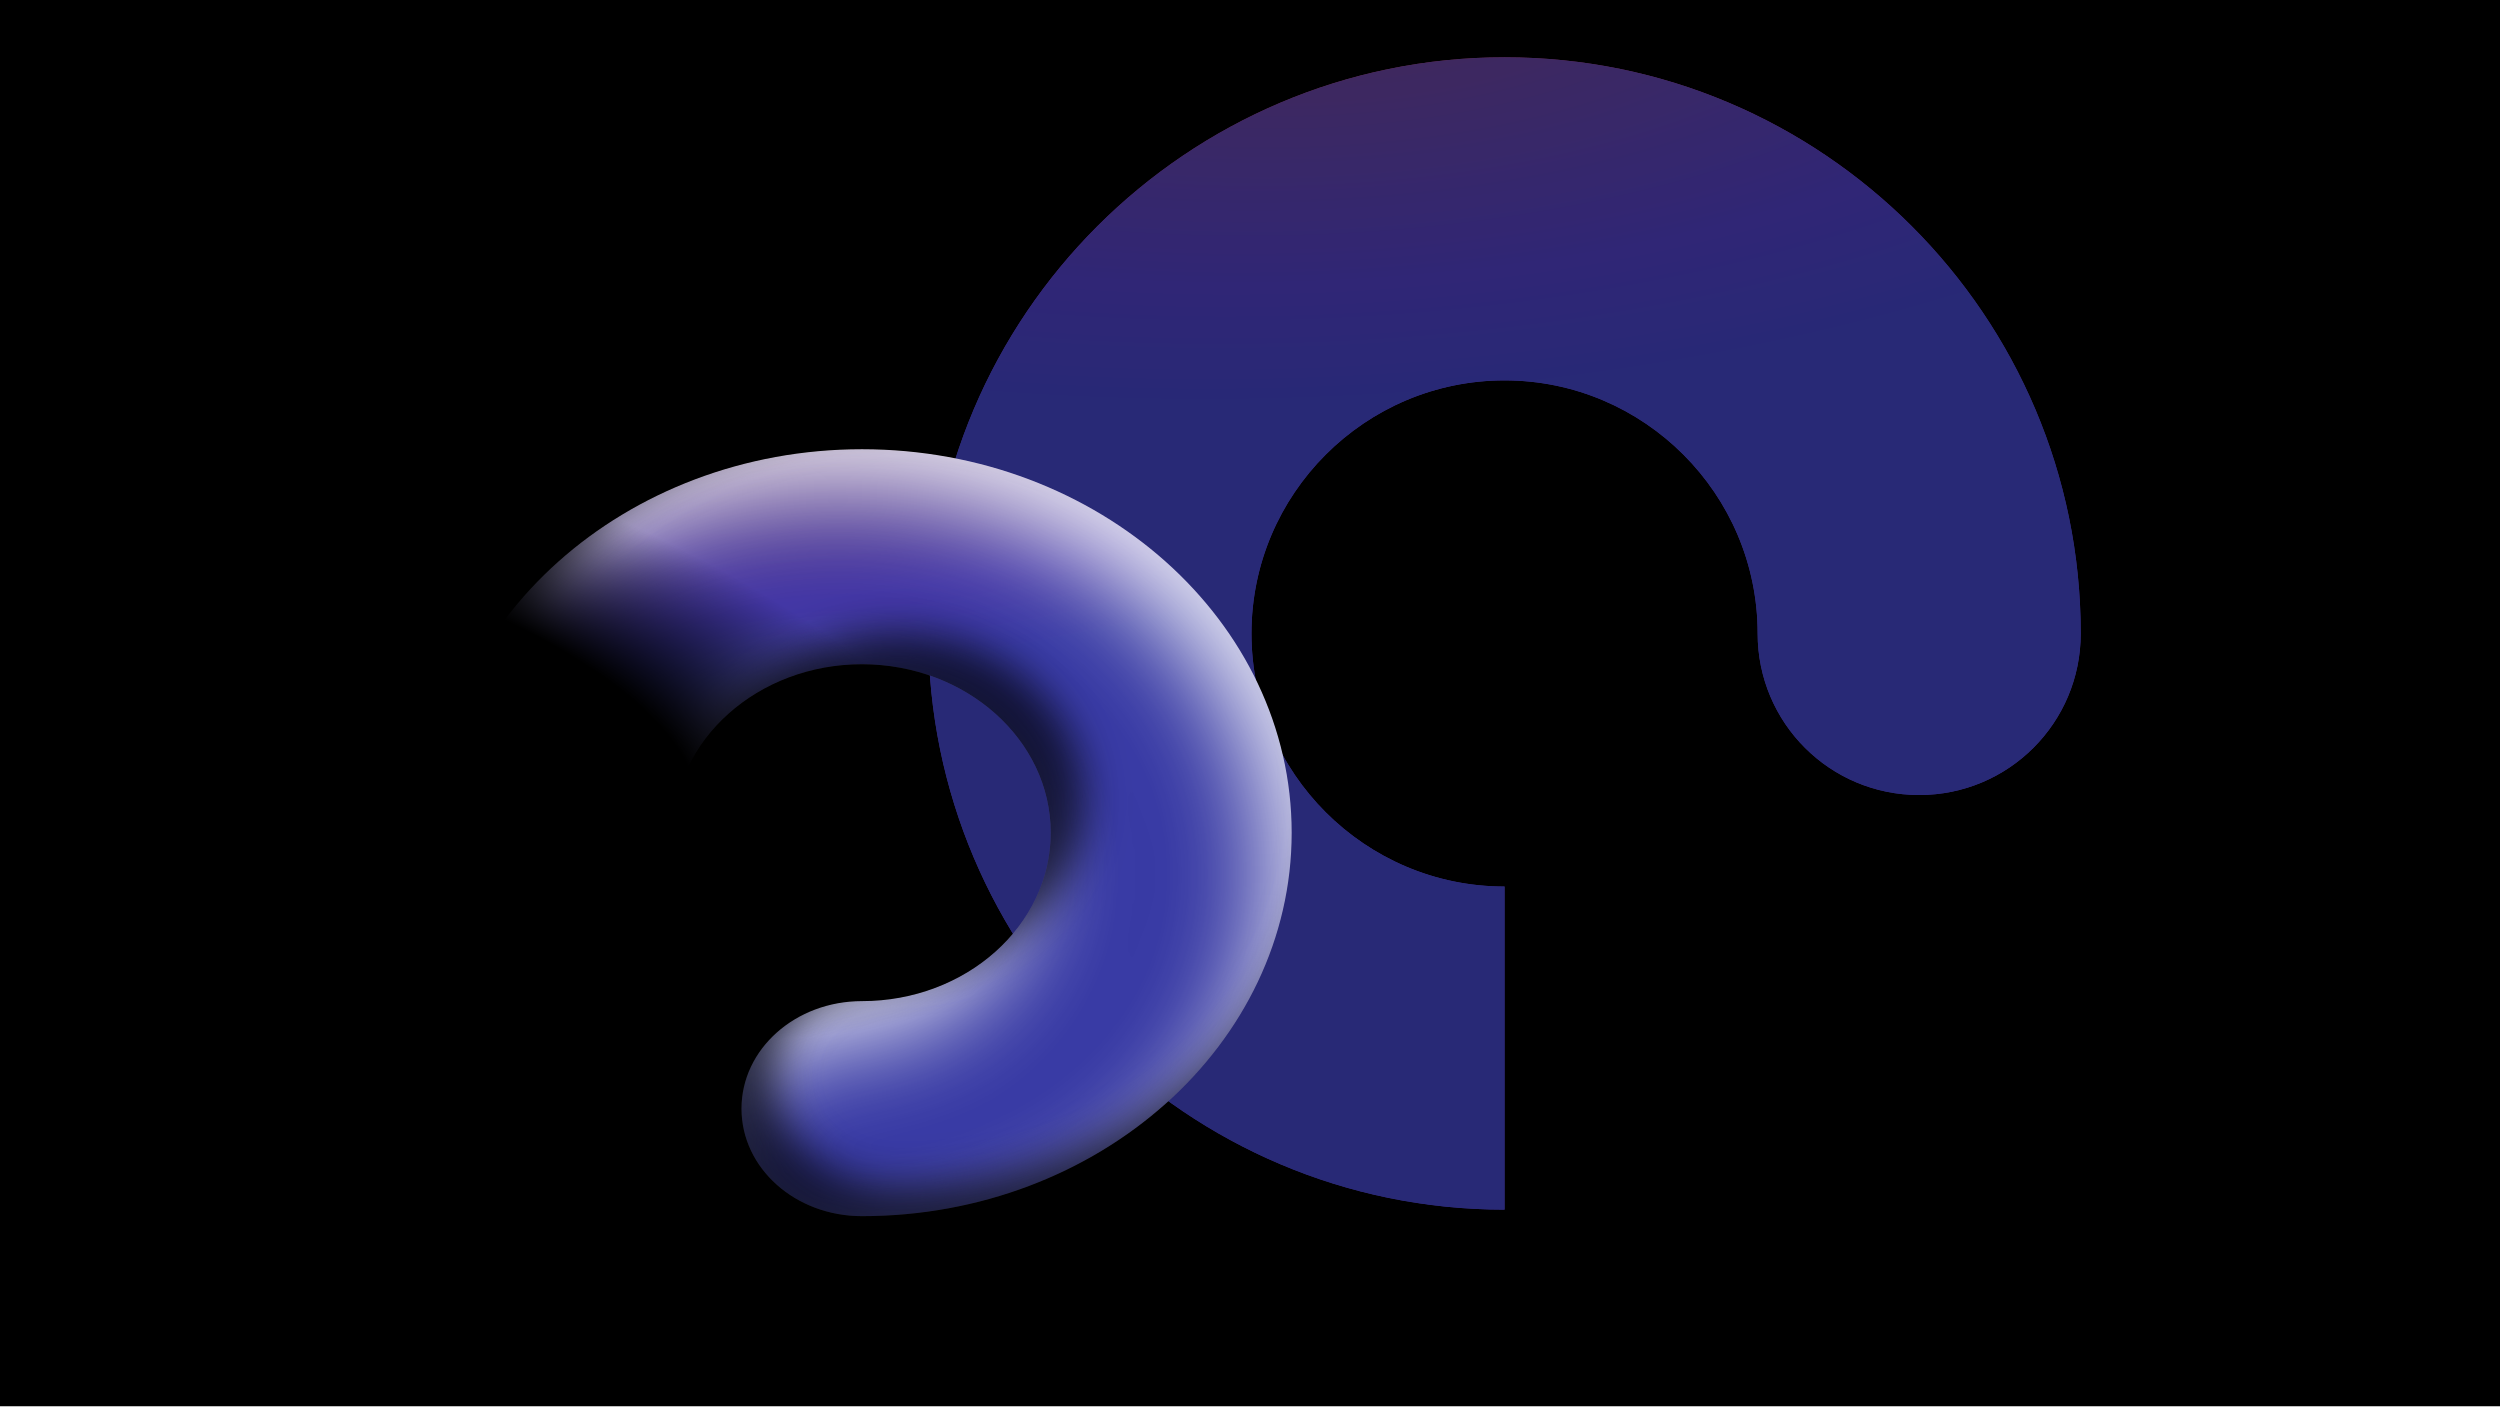
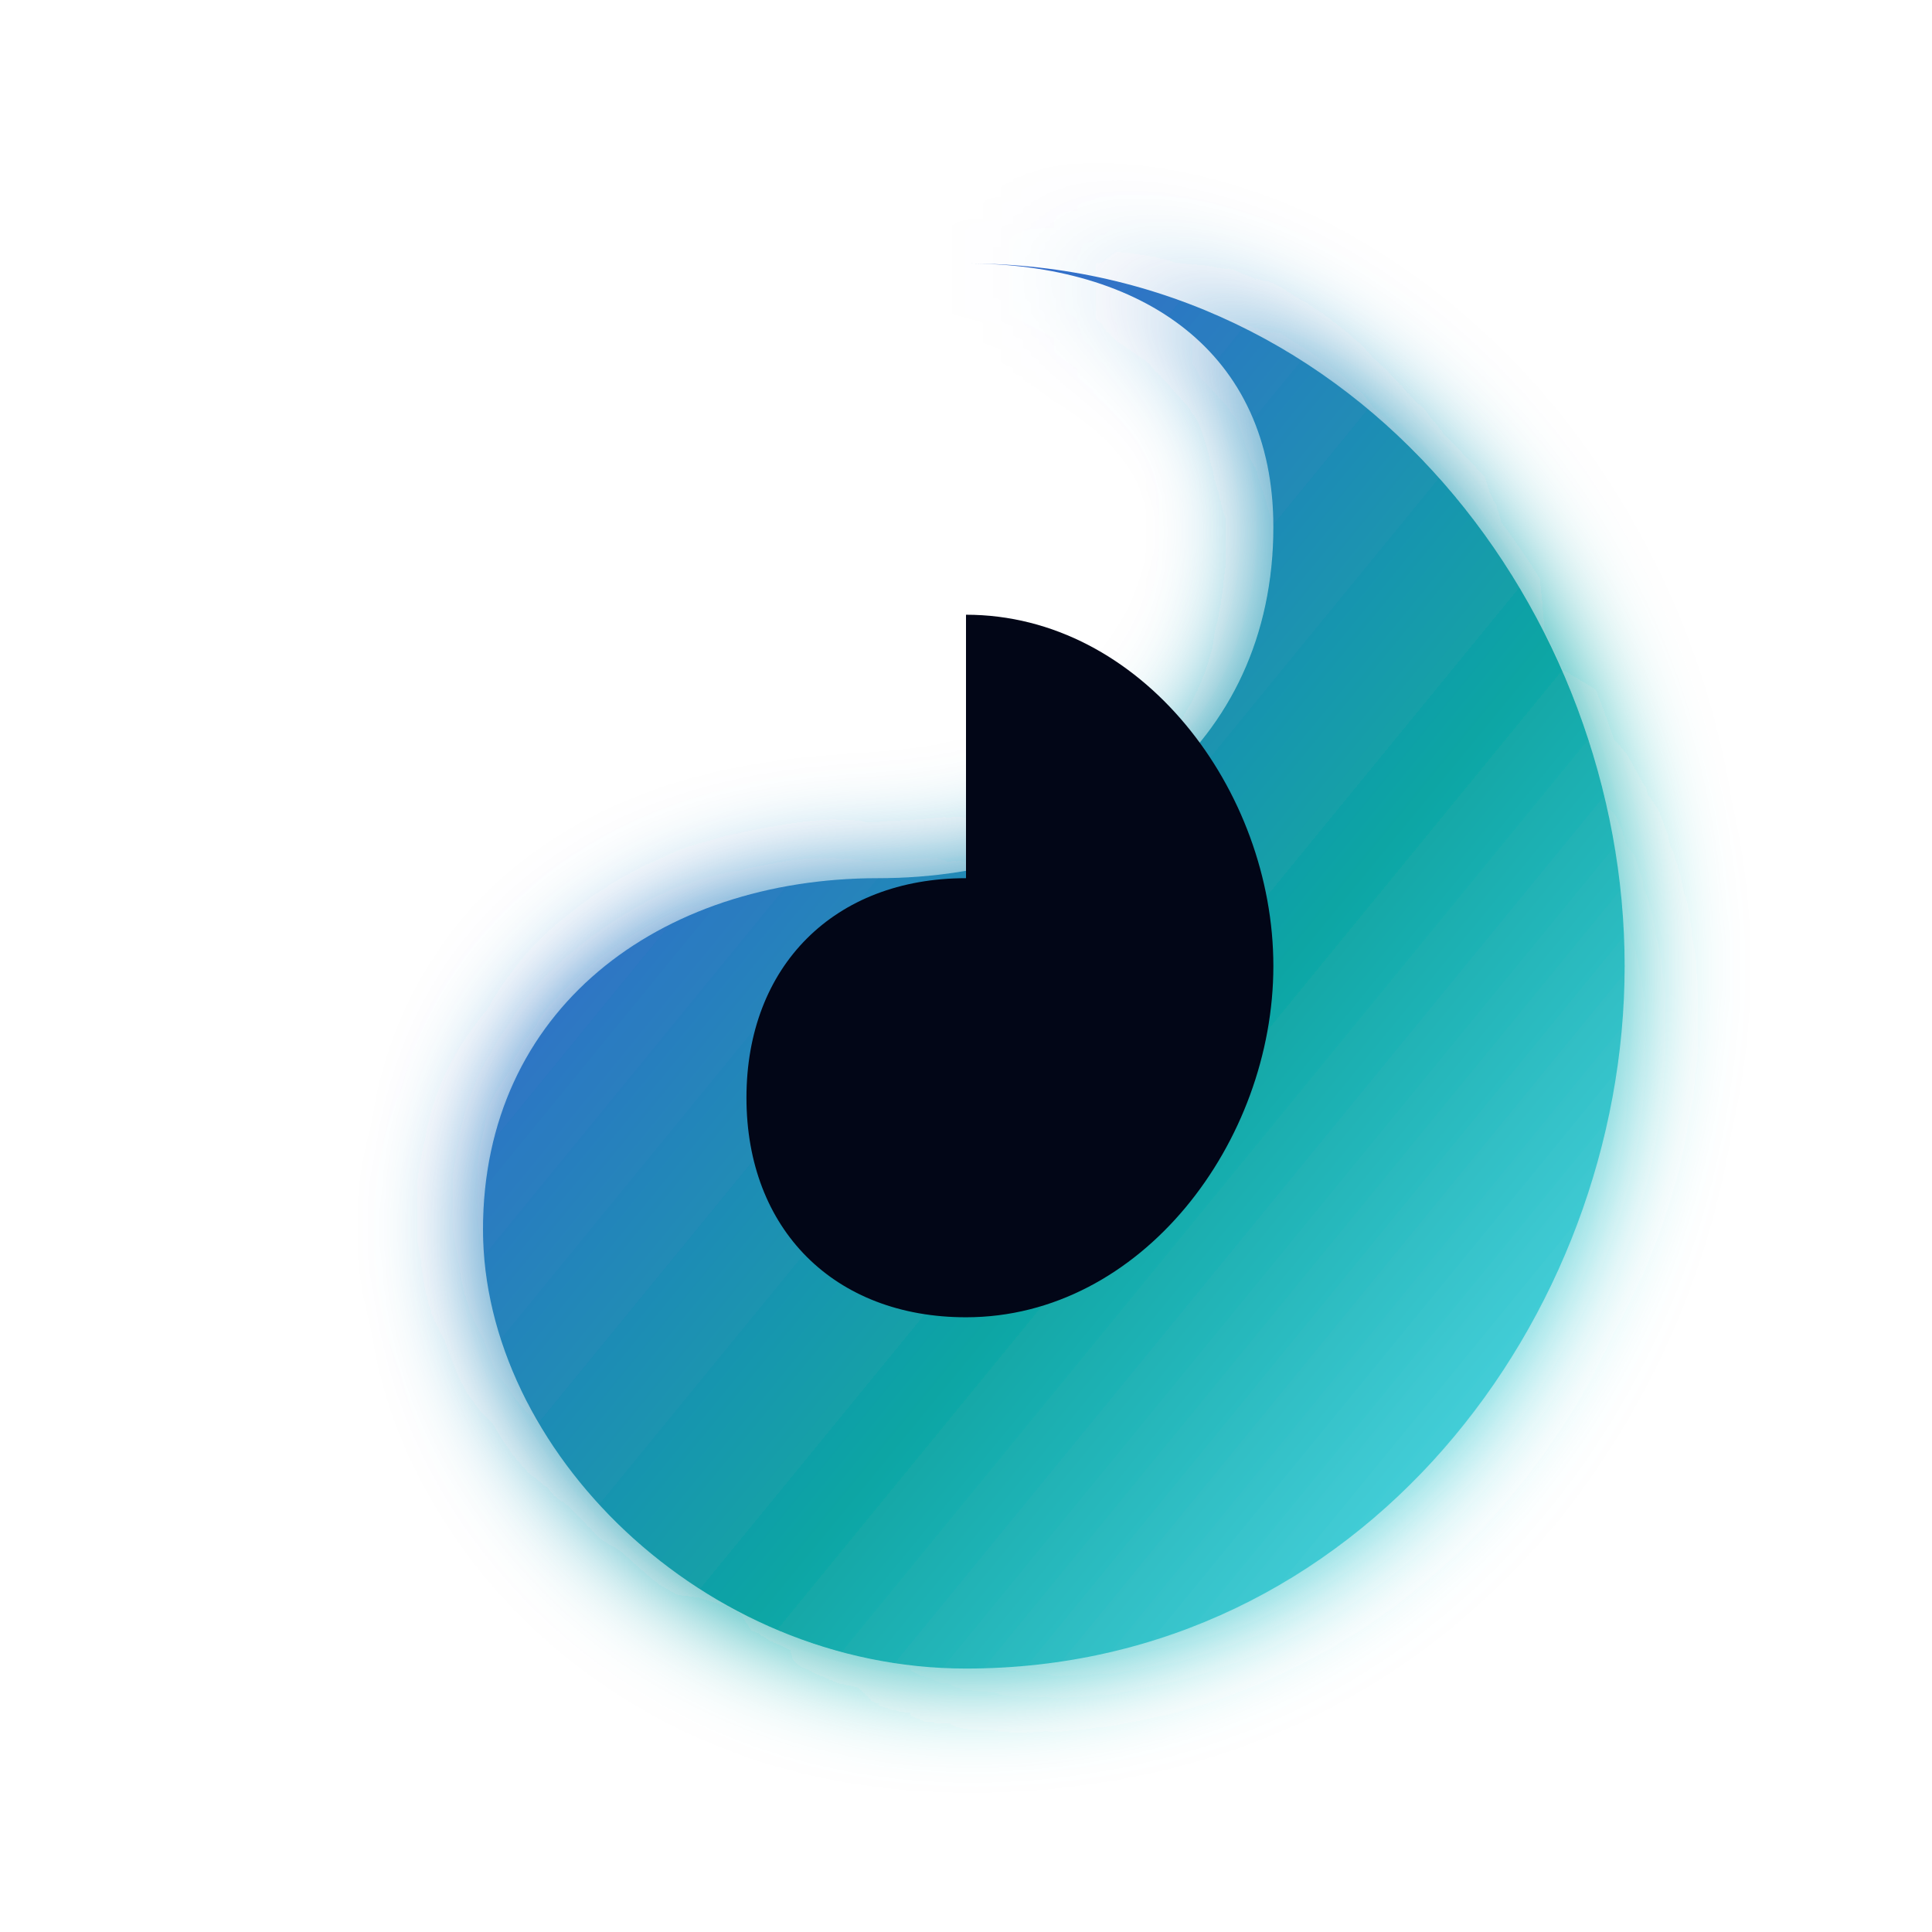
- <svg xmlns="http://www.w3.org/2000/svg" width="1920" height="1080" viewBox="0 0 1920 1080" fill="none">
-   <rect width="1920" height="1080" fill="black" />
-   <g opacity="0.72">
-     <path d="M1155.5 44C911.505 44 713 242.505 713 486.5C713 730.495 911.505 929 1155.5 929V680.869C1048.39 680.869 961.131 593.61 961.131 486.5C961.131 379.39 1048.39 292.131 1155.5 292.131C1262.61 292.131 1349.87 379.39 1349.87 486.5C1349.87 555.15 1405.29 610.565 1473.93 610.565C1542.58 610.565 1598 555.15 1598 486.5C1598 242.505 1399.5 44 1155.5 44Z" fill="url(#paint0_radial_8526_1205)" />
-     <path d="M1155.5 44C911.505 44 713 242.505 713 486.5C713 730.495 911.505 929 1155.5 929V680.869C1048.39 680.869 961.131 593.61 961.131 486.5C961.131 379.39 1048.39 292.131 1155.5 292.131C1262.61 292.131 1349.87 379.39 1349.87 486.5C1349.87 555.15 1405.29 610.565 1473.93 610.565C1542.58 610.565 1598 555.15 1598 486.5C1598 242.505 1399.5 44 1155.5 44Z" fill="#1F2E7E" fill-opacity="0.7" />
-   </g>
-   <mask id="mask0_8526_1205" style="mask-type:alpha" maskUnits="userSpaceOnUse" x="332" y="345" width="660" height="589">
-     <path d="M992 639.5C992 477.112 843.963 345 662 345C480.037 345 332 477.112 332 639.5H517.047C517.047 568.214 582.121 510.14 662 510.14C741.879 510.14 806.953 568.214 806.953 639.5C806.953 710.786 741.879 768.86 662 768.86C610.804 768.86 569.477 805.741 569.477 851.43C569.477 897.119 610.804 934 662 934C843.963 934 992 801.888 992 639.5Z" fill="url(#paint1_radial_8526_1205)" />
-   </mask>
-   <g mask="url(#mask0_8526_1205)">
-     <g filter="url(#filter0_ii_8526_1205)">
-       <path d="M992 639.5C992 477.112 843.963 345 662 345C480.037 345 332 477.112 332 639.5H517.047C517.047 568.214 582.121 510.14 662 510.14C741.879 510.14 806.953 568.214 806.953 639.5C806.953 710.786 741.879 768.86 662 768.86C610.804 768.86 569.477 805.741 569.477 851.43C569.477 897.119 610.804 934 662 934C843.963 934 992 801.888 992 639.5Z" fill="url(#paint2_radial_8526_1205)" />
-       <path d="M992 639.5C992 477.112 843.963 345 662 345C480.037 345 332 477.112 332 639.5H517.047C517.047 568.214 582.121 510.14 662 510.14C741.879 510.14 806.953 568.214 806.953 639.5C806.953 710.786 741.879 768.86 662 768.86C610.804 768.86 569.477 805.741 569.477 851.43C569.477 897.119 610.804 934 662 934C843.963 934 992 801.888 992 639.5Z" fill="#1F2E7E" fill-opacity="0.7" />
-     </g>
-   </g>
+ <svg xmlns="http://www.w3.org/2000/svg" width="220" height="220" viewBox="0 0 220 220" fill="none">
  <defs>
-     <filter id="filter0_ii_8526_1205" x="313.648" y="320.37" width="704.702" height="645.745" filterUnits="userSpaceOnUse" color-interpolation-filters="sRGB">
-       <feFlood flood-opacity="0" result="BackgroundImageFix" />
-       <feBlend mode="normal" in="SourceGraphic" in2="BackgroundImageFix" result="shape" />
-       <feColorMatrix in="SourceAlpha" type="matrix" values="0 0 0 0 0 0 0 0 0 0 0 0 0 0 0 0 0 0 127 0" result="hardAlpha" />
-       <feOffset dx="-18.352" dy="32.115" />
-       <feGaussianBlur stdDeviation="38.997" />
-       <feComposite in2="hardAlpha" operator="arithmetic" k2="-1" k3="1" />
-       <feColorMatrix type="matrix" values="0 0 0 0 1 0 0 0 0 1 0 0 0 0 1 0 0 0 0.87 0" />
-       <feBlend mode="lighten" in2="shape" result="effect1_innerShadow_8526_1205" />
-       <feColorMatrix in="SourceAlpha" type="matrix" values="0 0 0 0 0 0 0 0 0 0 0 0 0 0 0 0 0 0 127 0" result="hardAlpha" />
-       <feOffset dx="26.35" dy="-24.63" />
-       <feGaussianBlur stdDeviation="15.37" />
-       <feComposite in2="hardAlpha" operator="arithmetic" k2="-1" k3="1" />
-       <feColorMatrix type="matrix" values="0 0 0 0 0.169 0 0 0 0 0.18 0 0 0 0 0.239 0 0 0 0.9 0" />
-       <feBlend mode="multiply" in2="effect1_innerShadow_8526_1205" result="effect2_innerShadow_8526_1205" />
+     <linearGradient id="brandGradient" x1="0" y1="0" x2="1" y2="1">
+       <stop offset="0%" stop-color="#4F46E5" />
+       <stop offset="60%" stop-color="#0EA5A4" />
+       <stop offset="100%" stop-color="#67E8F9" />
+     </linearGradient>
+     <filter id="softGlow" x="-50%" y="-50%" width="200%" height="200%">
+       <feGaussianBlur stdDeviation="6" result="blur" />
+       <feMerge>
+         <feMergeNode in="blur" />
+         <feMergeNode in="SourceGraphic" />
+       </feMerge>
    </filter>
-     <radialGradient id="paint0_radial_8526_1205" cx="0" cy="0" r="1" gradientUnits="userSpaceOnUse" gradientTransform="translate(1012.91 -28.2302) rotate(87.3472) scale(335.339 871.795)">
-       <stop stop-color="#FF5959" />
-       <stop offset="0.75" stop-color="#9645FF" />
-       <stop offset="1" stop-color="#7353FF" />
-     </radialGradient>
-     <radialGradient id="paint1_radial_8526_1205" cx="0" cy="0" r="1" gradientUnits="userSpaceOnUse" gradientTransform="translate(284.953 541.462) rotate(18.6255) scale(533.351 202.607)">
-       <stop offset="0.489" stop-opacity="0" />
-       <stop offset="1" />
-     </radialGradient>
-     <radialGradient id="paint2_radial_8526_1205" cx="0" cy="0" r="1" gradientUnits="userSpaceOnUse" gradientTransform="translate(555.66 296.928) rotate(87.028) scale(223.241 649.974)">
-       <stop stop-color="#FF5959" />
-       <stop offset="0.75" stop-color="#9645FF" />
-       <stop offset="1" stop-color="#7353FF" />
-     </radialGradient>
  </defs>
+   <path d="M110 30        C155 30 185 70 185 110        C185 150 155 190 110 190        C80 190 55 165 55 140        C55 115 75 100 100 100        C125 100 145 85 145 60        C145 40 130 30 110 30Z" fill="url(#brandGradient)" filter="url(#softGlow)" />
+   <path d="M110 70        C130 70 145 90 145 110        C145 130 130 150 110 150        C95 150 85 140 85 125        C85 110 95 100 110 100Z" fill="#020617" />
</svg>
